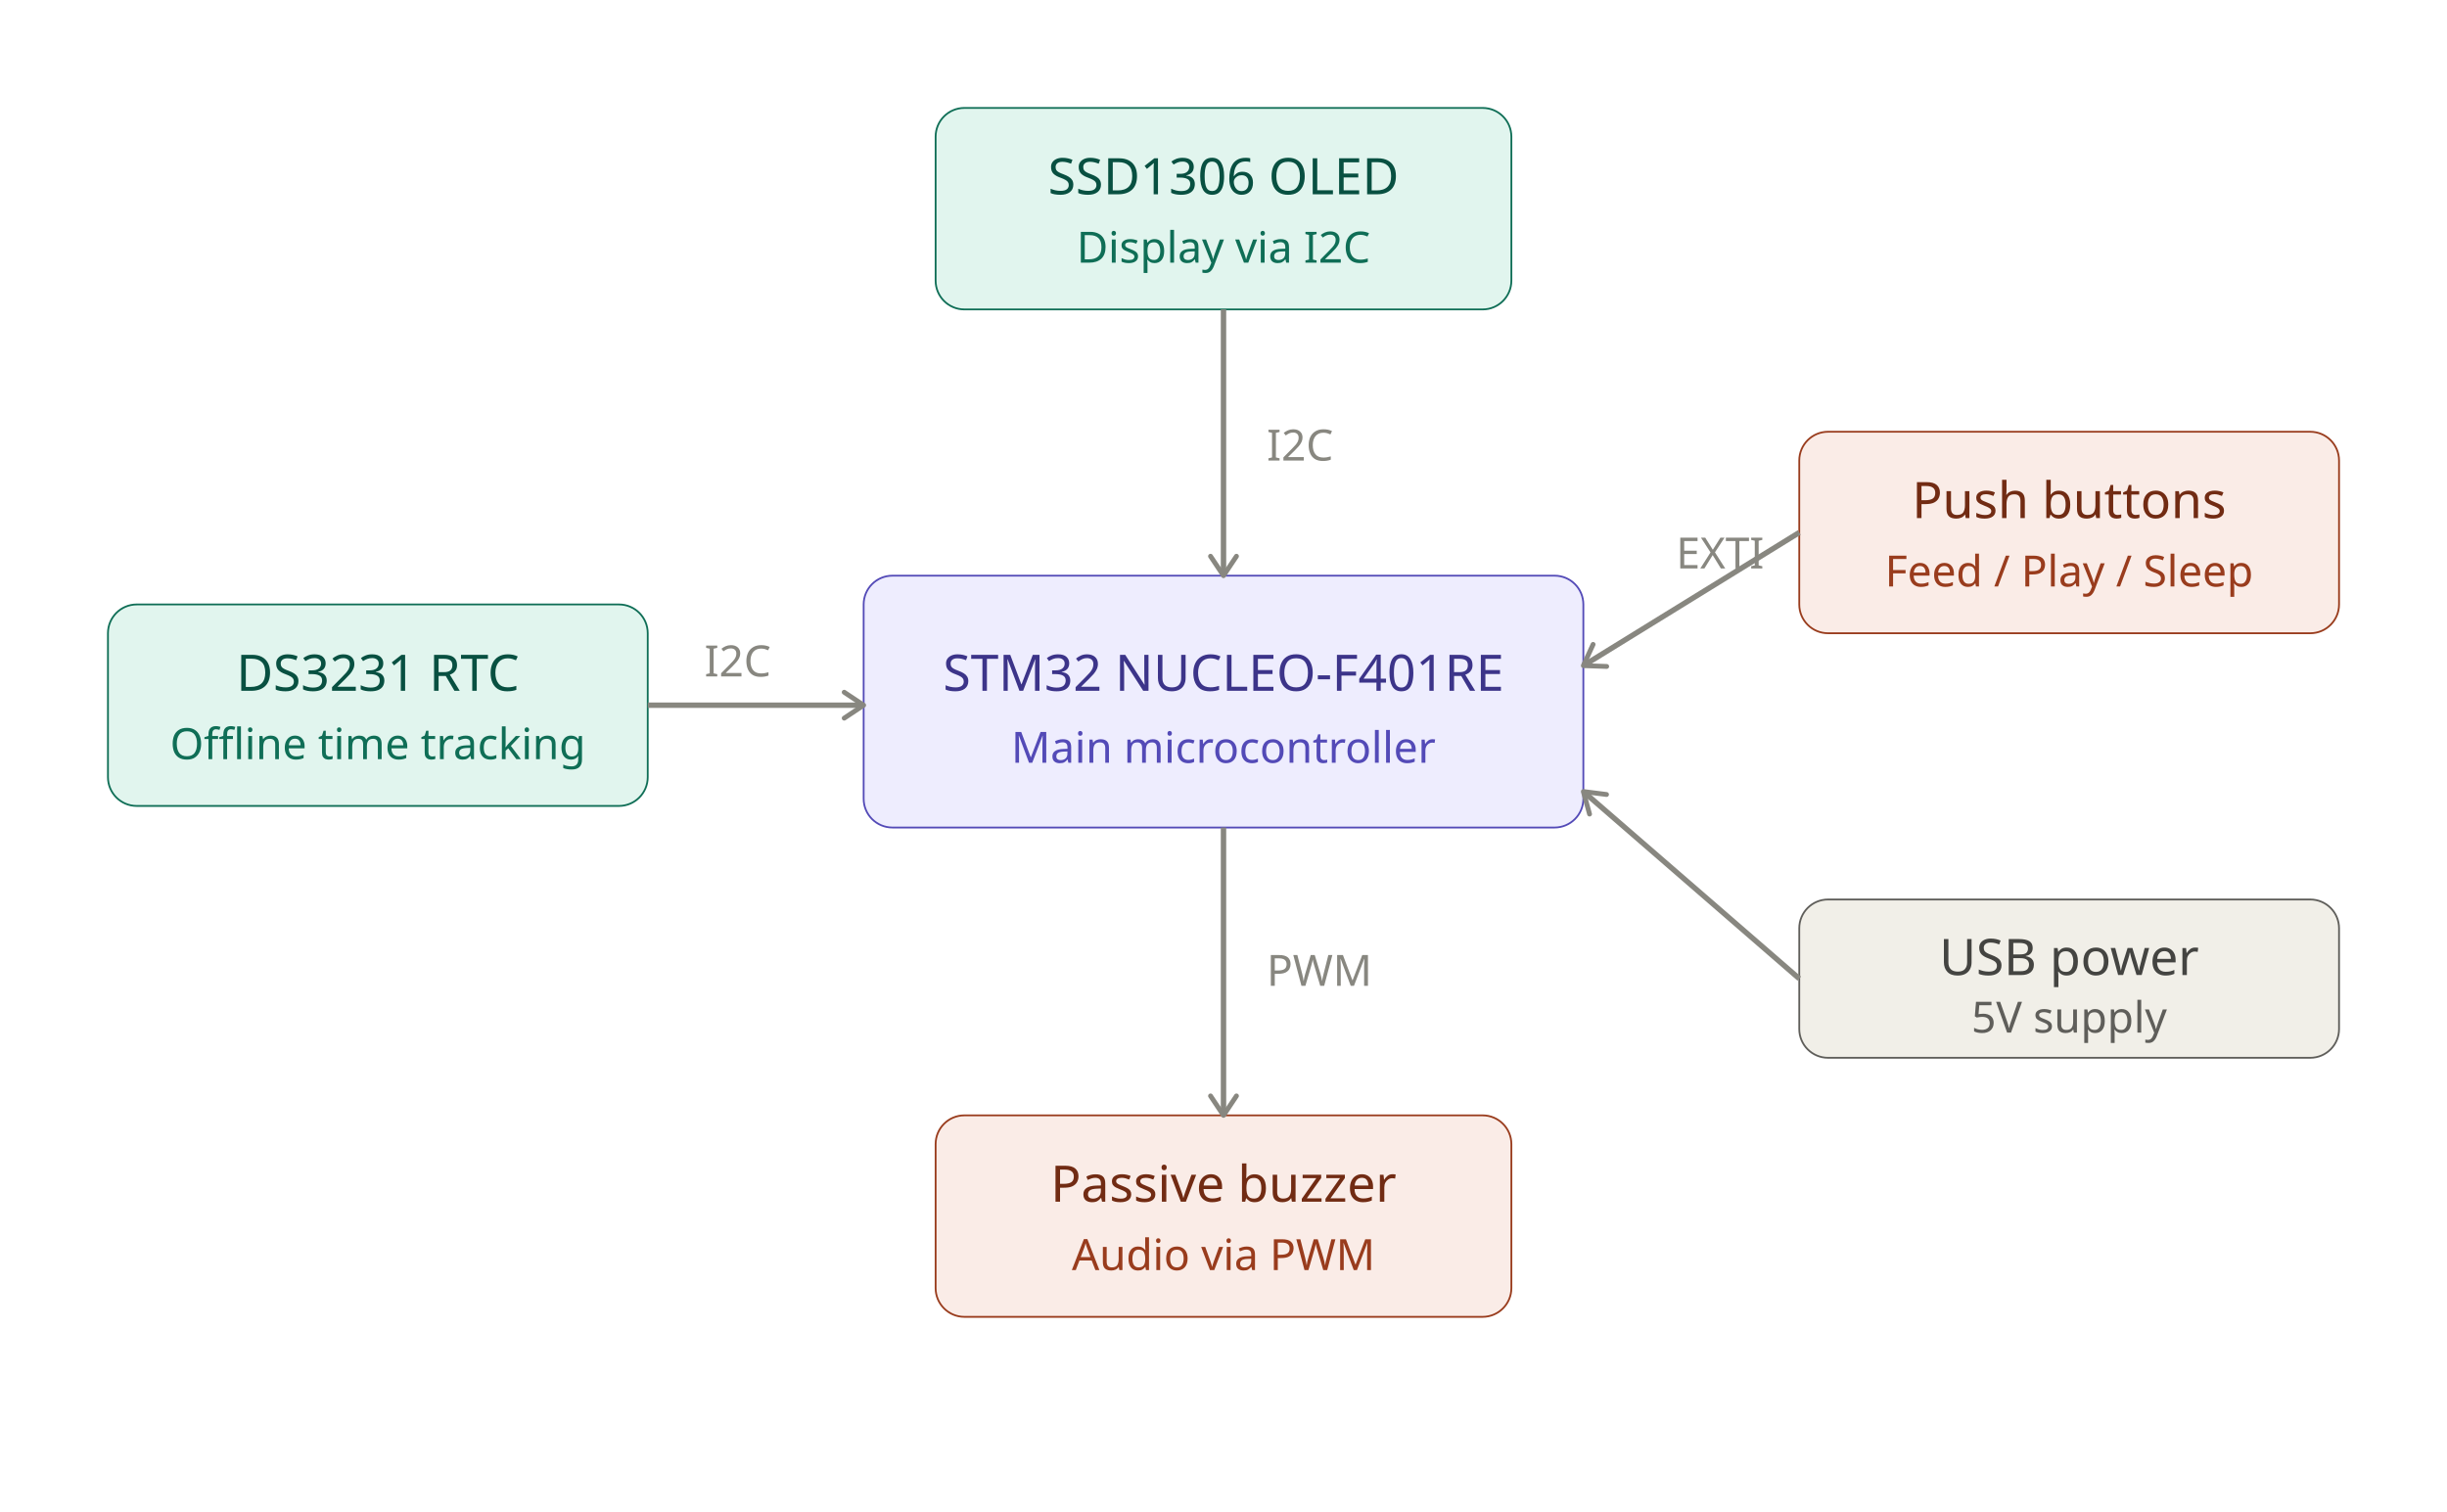
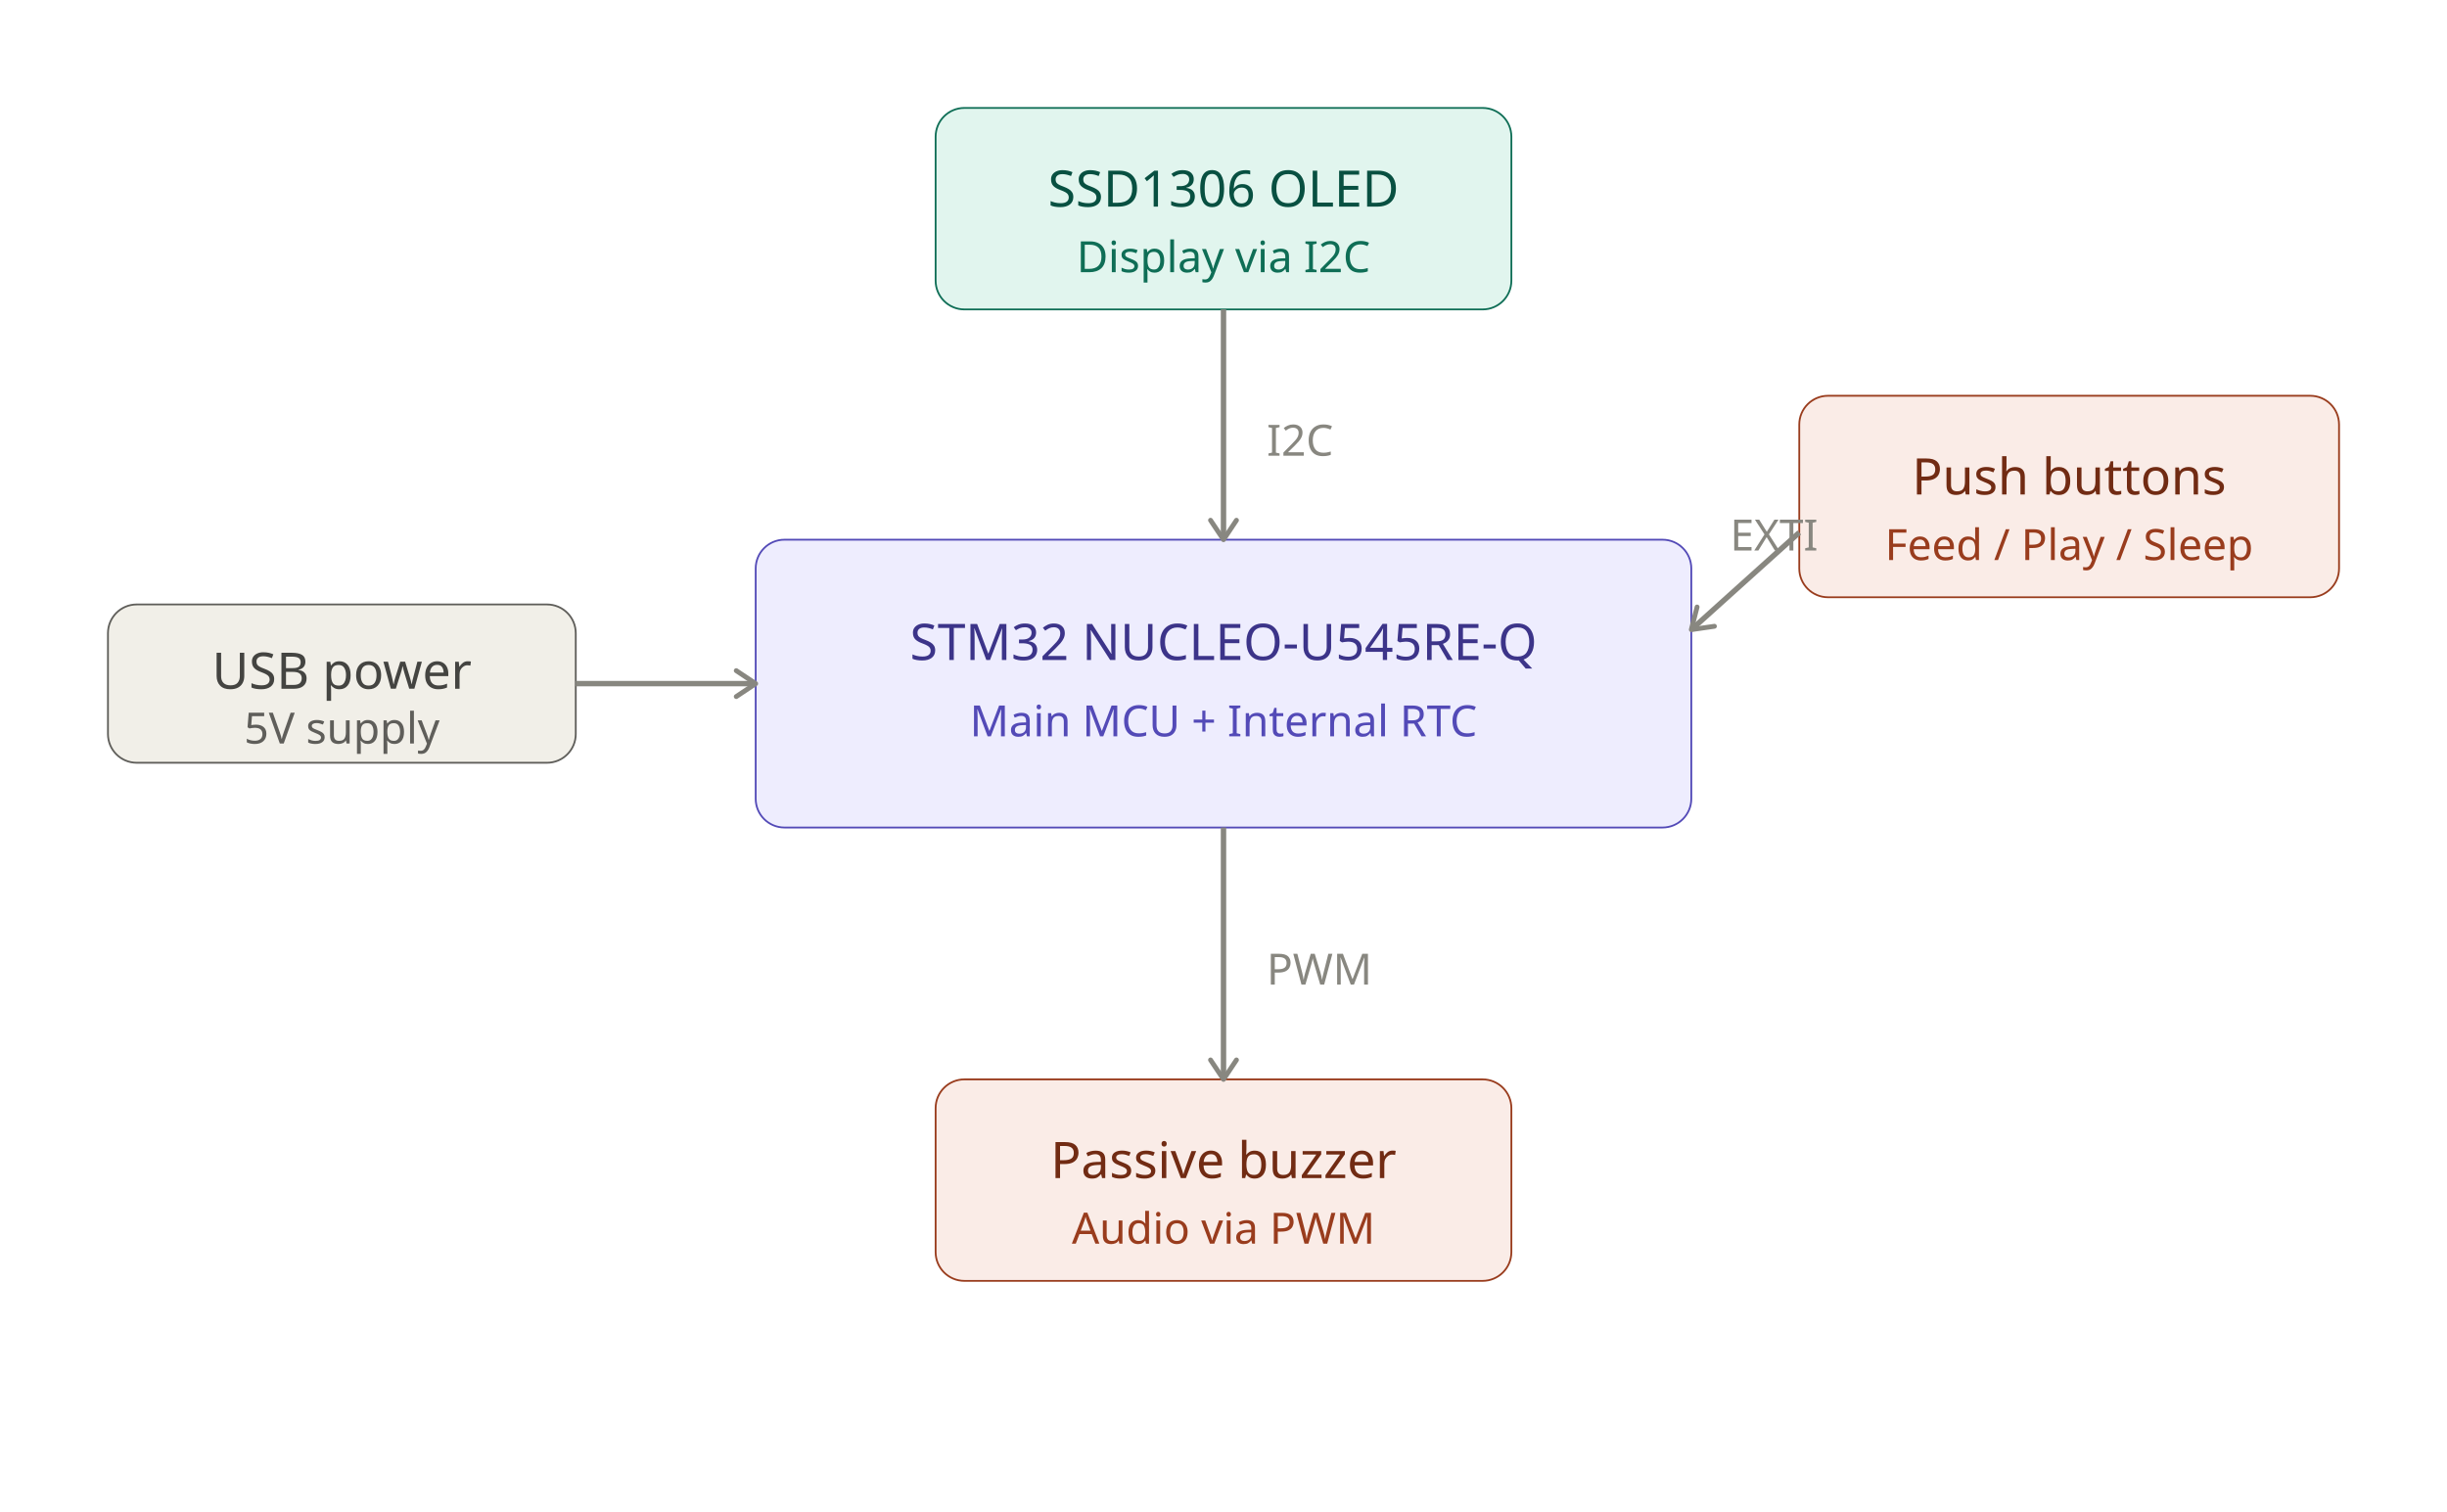
<svg xmlns="http://www.w3.org/2000/svg" width="100%" viewBox="0 0 680 420" role="img">
  <defs>
    <marker id="arrow" viewBox="0 0 10 10" refX="8" refY="5" markerWidth="6" markerHeight="6" orient="auto-start-reverse">
      <path d="M2 1L8 5L2 9" fill="none" stroke="context-stroke" stroke-width="1.5" stroke-linecap="round" stroke-linejoin="round" />
    </marker>
  </defs>
-   <rect x="240" y="160" width="200" height="70" rx="8" fill="#EEEDFE" stroke="#534AB7" stroke-width="0.5" />
-   <text font-family="sans-serif" font-size="14" font-weight="500" fill="#3C3489" x="340" y="192" text-anchor="middle">STM32 NUCLEO-F401RE</text>
-   <text font-family="sans-serif" font-size="12" fill="#534AB7" x="340" y="212" text-anchor="middle">Main microcontroller</text>
+   <rect x="210" y="150" width="260" height="80" rx="8" fill="#EEEDFE" stroke="#534AB7" stroke-width="0.5" />
+   <text font-family="sans-serif" font-size="14" font-weight="500" fill="#3C3489" x="340" y="178" text-anchor="middle" dominant-baseline="central">STM32 NUCLEO-U545RE-Q</text>
+   <text font-family="sans-serif" font-size="12" fill="#534AB7" x="340" y="200" text-anchor="middle" dominant-baseline="central">Main MCU + Internal RTC</text>
  <rect x="260" y="30" width="160" height="56" rx="8" fill="#E1F5EE" stroke="#0F6E56" stroke-width="0.5" />
-   <text font-family="sans-serif" font-size="14" font-weight="500" fill="#085041" x="340" y="54" text-anchor="middle">SSD1306 OLED</text>
-   <text font-family="sans-serif" font-size="12" fill="#0F6E56" x="340" y="73" text-anchor="middle">Display via I2C</text>
-   <line x1="340" y1="86" x2="340" y2="160" stroke="#888780" stroke-width="1.5" fill="none" marker-end="url(#arrow)" />
-   <text font-family="sans-serif" font-size="12" fill="#888780" x="352" y="128">I2C</text>
-   <rect x="30" y="168" width="150" height="56" rx="8" fill="#E1F5EE" stroke="#0F6E56" stroke-width="0.5" />
-   <text font-family="sans-serif" font-size="14" font-weight="500" fill="#085041" x="105" y="192" text-anchor="middle">DS3231 RTC</text>
-   <text font-family="sans-serif" font-size="12" fill="#0F6E56" x="105" y="211" text-anchor="middle">Offline time tracking</text>
-   <line x1="180" y1="196" x2="240" y2="196" stroke="#888780" stroke-width="1.5" fill="none" marker-end="url(#arrow)" />
-   <text font-family="sans-serif" font-size="12" fill="#888780" x="205" y="188" text-anchor="middle">I2C</text>
-   <rect x="500" y="120" width="150" height="56" rx="8" fill="#FAECE7" stroke="#993C1D" stroke-width="0.5" />
-   <text font-family="sans-serif" font-size="14" font-weight="500" fill="#712B13" x="575" y="144" text-anchor="middle">Push buttons</text>
-   <text font-family="sans-serif" font-size="12" fill="#993C1D" x="575" y="163" text-anchor="middle">Feed / Play / Sleep</text>
-   <line x1="500" y1="148" x2="440" y2="185" stroke="#888780" stroke-width="1.5" fill="none" marker-end="url(#arrow)" />
-   <text font-family="sans-serif" font-size="12" fill="#888780" x="478" y="158" text-anchor="middle">EXTI</text>
-   <rect x="260" y="310" width="160" height="56" rx="8" fill="#FAECE7" stroke="#993C1D" stroke-width="0.5" />
-   <text font-family="sans-serif" font-size="14" font-weight="500" fill="#712B13" x="340" y="334" text-anchor="middle">Passive buzzer</text>
-   <text font-family="sans-serif" font-size="12" fill="#993C1D" x="340" y="353" text-anchor="middle">Audio via PWM</text>
-   <line x1="340" y1="230" x2="340" y2="310" stroke="#888780" stroke-width="1.5" fill="none" marker-end="url(#arrow)" />
-   <text font-family="sans-serif" font-size="12" fill="#888780" x="352" y="274">PWM</text>
-   <rect x="500" y="250" width="150" height="44" rx="8" fill="#F1EFE8" stroke="#5F5E5A" stroke-width="0.5" />
-   <text font-family="sans-serif" font-size="14" font-weight="500" fill="#444441" x="575" y="271" text-anchor="middle">USB power</text>
-   <text font-family="sans-serif" font-size="12" fill="#5F5E5A" x="575" y="287" text-anchor="middle">5V supply</text>
-   <line x1="500" y1="272" x2="440" y2="220" stroke="#888780" stroke-width="1.5" fill="none" marker-end="url(#arrow)" />
+   <text font-family="sans-serif" font-size="14" font-weight="500" fill="#085041" x="340" y="52" text-anchor="middle" dominant-baseline="central">SSD1306 OLED</text>
+   <text font-family="sans-serif" font-size="12" fill="#0F6E56" x="340" y="71" text-anchor="middle" dominant-baseline="central">Display via I2C</text>
+   <line x1="340" y1="86" x2="340" y2="150" stroke="#888780" stroke-width="1.5" fill="none" marker-end="url(#arrow)" />
+   <text font-family="sans-serif" font-size="12" fill="#888780" x="352" y="122" dominant-baseline="central">I2C</text>
+   <rect x="500" y="110" width="150" height="56" rx="8" fill="#FAECE7" stroke="#993C1D" stroke-width="0.5" />
+   <text font-family="sans-serif" font-size="14" font-weight="500" fill="#712B13" x="575" y="132" text-anchor="middle" dominant-baseline="central">Push buttons</text>
+   <text font-family="sans-serif" font-size="12" fill="#993C1D" x="575" y="151" text-anchor="middle" dominant-baseline="central">Feed / Play / Sleep</text>
+   <line x1="500" y1="148" x2="470" y2="175" stroke="#888780" stroke-width="1.5" fill="none" marker-end="url(#arrow)" />
+   <text font-family="sans-serif" font-size="12" fill="#888780" x="493" y="153" text-anchor="middle">EXTI</text>
+   <rect x="260" y="300" width="160" height="56" rx="8" fill="#FAECE7" stroke="#993C1D" stroke-width="0.5" />
+   <text font-family="sans-serif" font-size="14" font-weight="500" fill="#712B13" x="340" y="322" text-anchor="middle" dominant-baseline="central">Passive buzzer</text>
+   <text font-family="sans-serif" font-size="12" fill="#993C1D" x="340" y="341" text-anchor="middle" dominant-baseline="central">Audio via PWM</text>
+   <line x1="340" y1="230" x2="340" y2="300" stroke="#888780" stroke-width="1.5" fill="none" marker-end="url(#arrow)" />
+   <text font-family="sans-serif" font-size="12" fill="#888780" x="352" y="269" dominant-baseline="central">PWM</text>
+   <rect x="30" y="168" width="130" height="44" rx="8" fill="#F1EFE8" stroke="#5F5E5A" stroke-width="0.5" />
+   <text font-family="sans-serif" font-size="14" font-weight="500" fill="#444441" x="95" y="186" text-anchor="middle" dominant-baseline="central">USB power</text>
+   <text font-family="sans-serif" font-size="12" fill="#5F5E5A" x="95" y="202" text-anchor="middle" dominant-baseline="central">5V supply</text>
+   <line x1="160" y1="190" x2="210" y2="190" stroke="#888780" stroke-width="1.5" fill="none" marker-end="url(#arrow)" />
</svg>
